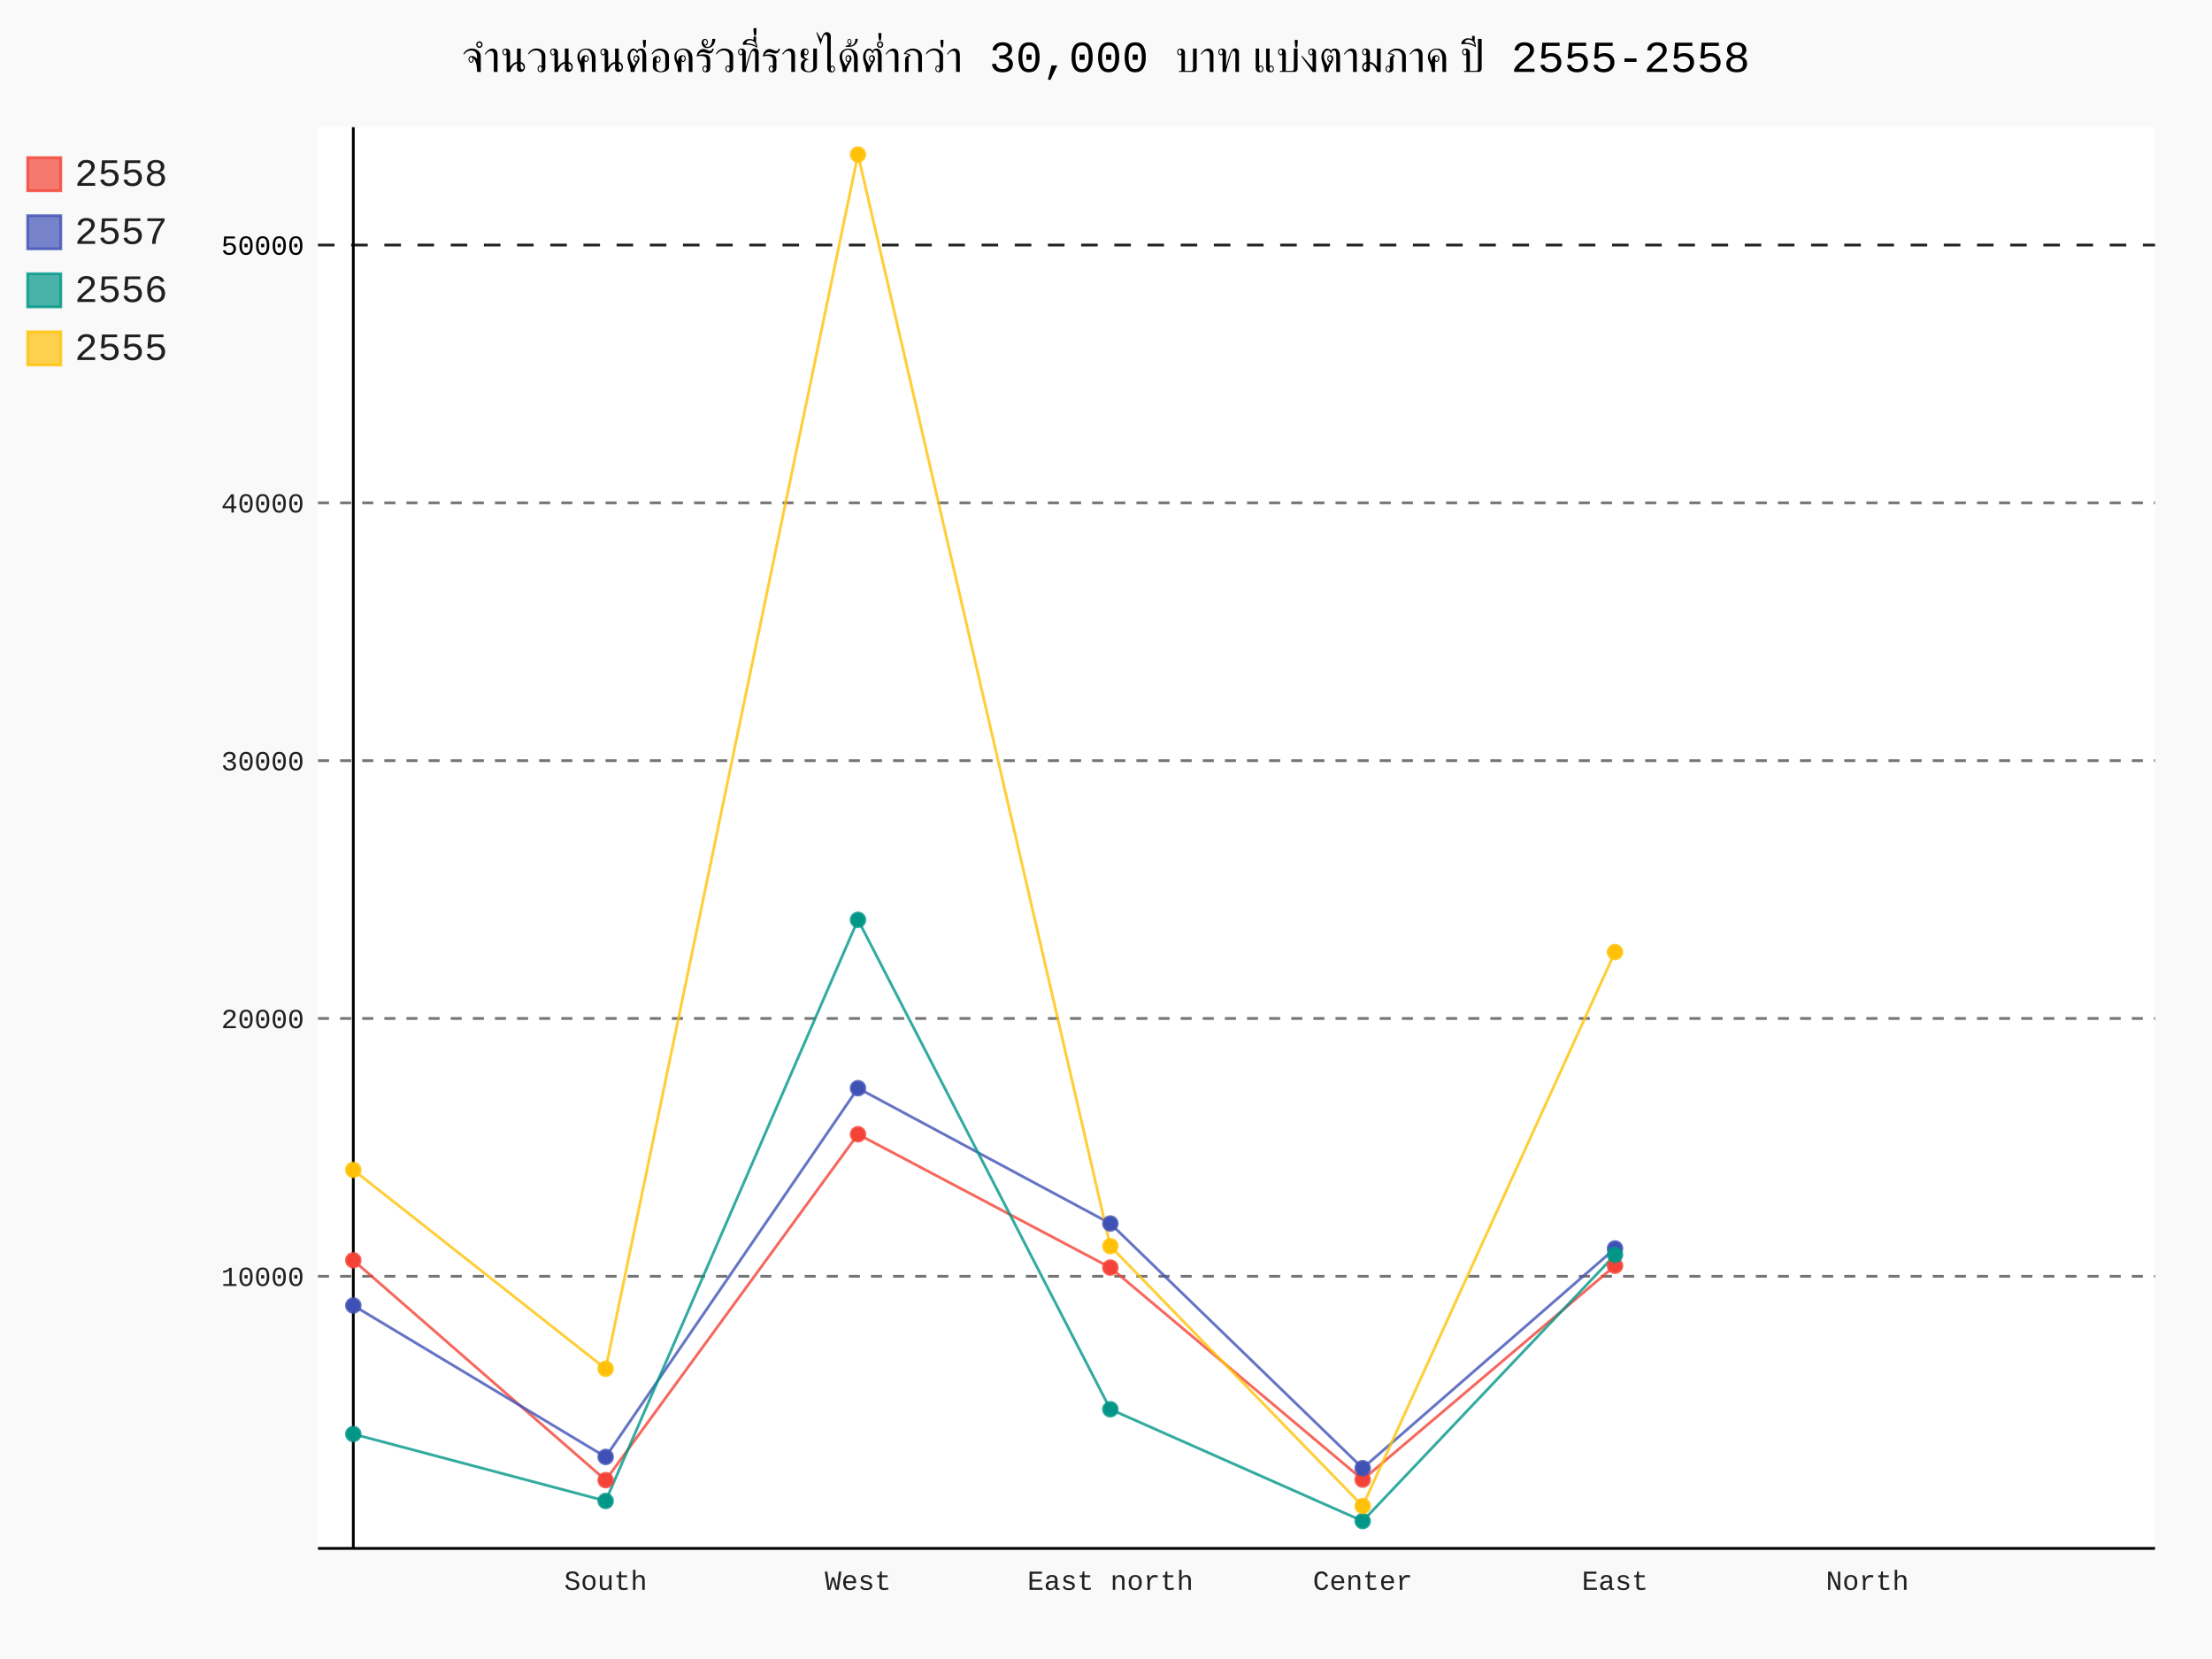
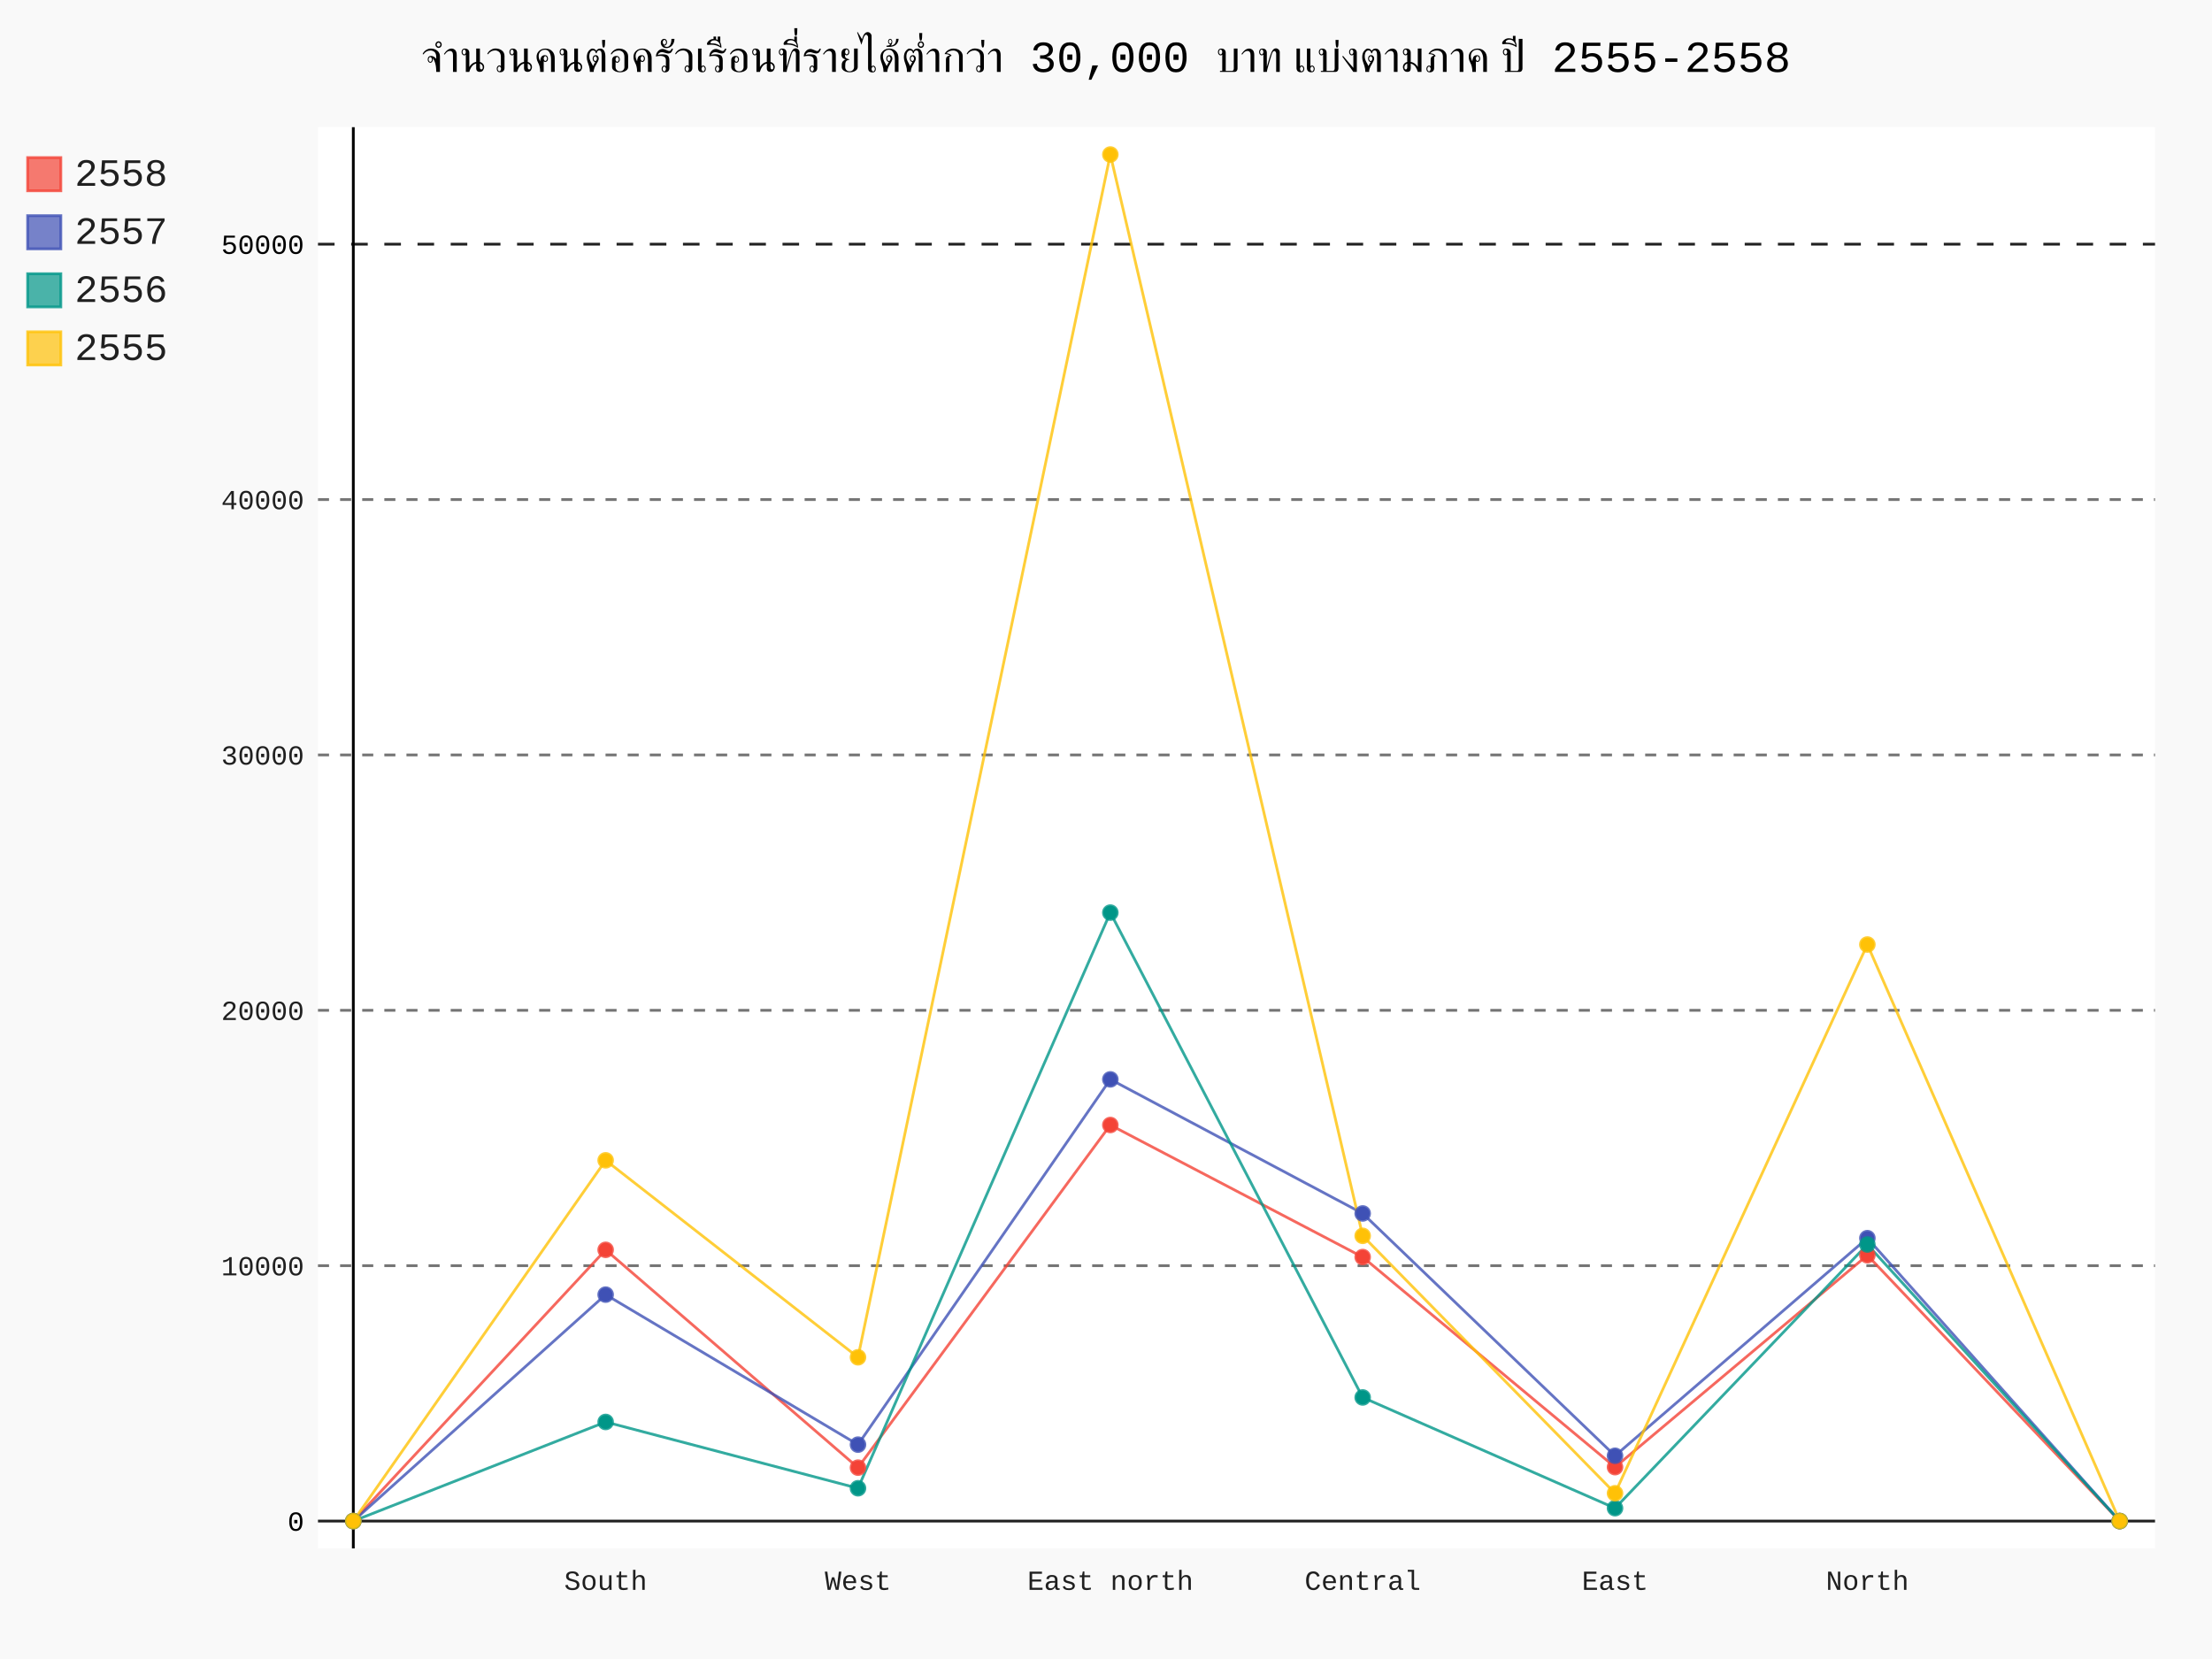
- <svg xmlns="http://www.w3.org/2000/svg" id="chart-7e9adce7-e83e-47bb-bdc2-80f3b8d92373" class="pygal-chart" viewBox="0 0 800 600">
+ <svg xmlns="http://www.w3.org/2000/svg" id="chart-2bc90970-82f2-438a-a82e-4812c8aca048" class="pygal-chart" viewBox="0 0 800 600">
  <defs>
-     <style type="text/css">#chart-7e9adce7-e83e-47bb-bdc2-80f3b8d92373{-webkit-user-select:none;-webkit-font-smoothing:antialiased;font-family:Consolas,"Liberation Mono",Menlo,Courier,monospace}#chart-7e9adce7-e83e-47bb-bdc2-80f3b8d92373 .title{font-family:Consolas,"Liberation Mono",Menlo,Courier,monospace;font-size:16px}#chart-7e9adce7-e83e-47bb-bdc2-80f3b8d92373 .legends .legend text{font-family:Consolas,"Liberation Mono",Menlo,Courier,monospace;font-size:14px}#chart-7e9adce7-e83e-47bb-bdc2-80f3b8d92373 .axis text{font-family:Consolas,"Liberation Mono",Menlo,Courier,monospace;font-size:10px}#chart-7e9adce7-e83e-47bb-bdc2-80f3b8d92373 .axis text.major{font-family:Consolas,"Liberation Mono",Menlo,Courier,monospace;font-size:10px}#chart-7e9adce7-e83e-47bb-bdc2-80f3b8d92373 .text-overlay text.value{font-family:Consolas,"Liberation Mono",Menlo,Courier,monospace;font-size:16px}#chart-7e9adce7-e83e-47bb-bdc2-80f3b8d92373 .text-overlay text.label{font-family:Consolas,"Liberation Mono",Menlo,Courier,monospace;font-size:10px}#chart-7e9adce7-e83e-47bb-bdc2-80f3b8d92373 .tooltip{font-family:Consolas,"Liberation Mono",Menlo,Courier,monospace;font-size:14px}#chart-7e9adce7-e83e-47bb-bdc2-80f3b8d92373 text.no_data{font-family:Consolas,"Liberation Mono",Menlo,Courier,monospace;font-size:64px}
- #chart-7e9adce7-e83e-47bb-bdc2-80f3b8d92373{background-color:rgba(249,249,249,1)}#chart-7e9adce7-e83e-47bb-bdc2-80f3b8d92373 path,#chart-7e9adce7-e83e-47bb-bdc2-80f3b8d92373 line,#chart-7e9adce7-e83e-47bb-bdc2-80f3b8d92373 rect,#chart-7e9adce7-e83e-47bb-bdc2-80f3b8d92373 circle{-webkit-transition:150ms;-moz-transition:150ms;transition:150ms}#chart-7e9adce7-e83e-47bb-bdc2-80f3b8d92373 .graph &gt; .background{fill:rgba(249,249,249,1)}#chart-7e9adce7-e83e-47bb-bdc2-80f3b8d92373 .plot &gt; .background{fill:rgba(255,255,255,1)}#chart-7e9adce7-e83e-47bb-bdc2-80f3b8d92373 .graph{fill:rgba(0,0,0,.87)}#chart-7e9adce7-e83e-47bb-bdc2-80f3b8d92373 text.no_data{fill:rgba(0,0,0,1)}#chart-7e9adce7-e83e-47bb-bdc2-80f3b8d92373 .title{fill:rgba(0,0,0,1)}#chart-7e9adce7-e83e-47bb-bdc2-80f3b8d92373 .legends .legend text{fill:rgba(0,0,0,.87)}#chart-7e9adce7-e83e-47bb-bdc2-80f3b8d92373 .legends .legend:hover text{fill:rgba(0,0,0,1)}#chart-7e9adce7-e83e-47bb-bdc2-80f3b8d92373 .axis .line{stroke:rgba(0,0,0,1)}#chart-7e9adce7-e83e-47bb-bdc2-80f3b8d92373 .axis .guide.line{stroke:rgba(0,0,0,.54)}#chart-7e9adce7-e83e-47bb-bdc2-80f3b8d92373 .axis .major.line{stroke:rgba(0,0,0,.87)}#chart-7e9adce7-e83e-47bb-bdc2-80f3b8d92373 .axis text.major{fill:rgba(0,0,0,1)}#chart-7e9adce7-e83e-47bb-bdc2-80f3b8d92373 .axis.y .guides:hover .guide.line,#chart-7e9adce7-e83e-47bb-bdc2-80f3b8d92373 .line-graph .axis.x .guides:hover .guide.line,#chart-7e9adce7-e83e-47bb-bdc2-80f3b8d92373 .stackedline-graph .axis.x .guides:hover .guide.line,#chart-7e9adce7-e83e-47bb-bdc2-80f3b8d92373 .xy-graph .axis.x .guides:hover .guide.line{stroke:rgba(0,0,0,1)}#chart-7e9adce7-e83e-47bb-bdc2-80f3b8d92373 .axis .guides:hover text{fill:rgba(0,0,0,1)}#chart-7e9adce7-e83e-47bb-bdc2-80f3b8d92373 .reactive{fill-opacity:.7;stroke-opacity:.8}#chart-7e9adce7-e83e-47bb-bdc2-80f3b8d92373 .ci{stroke:rgba(0,0,0,.87)}#chart-7e9adce7-e83e-47bb-bdc2-80f3b8d92373 .reactive.active,#chart-7e9adce7-e83e-47bb-bdc2-80f3b8d92373 .active .reactive{fill-opacity:.8;stroke-opacity:.9;stroke-width:4}#chart-7e9adce7-e83e-47bb-bdc2-80f3b8d92373 .ci .reactive.active{stroke-width:1.5}#chart-7e9adce7-e83e-47bb-bdc2-80f3b8d92373 .series text{fill:rgba(0,0,0,1)}#chart-7e9adce7-e83e-47bb-bdc2-80f3b8d92373 .tooltip rect{fill:rgba(255,255,255,1);stroke:rgba(0,0,0,1);-webkit-transition:opacity 150ms;-moz-transition:opacity 150ms;transition:opacity 150ms}#chart-7e9adce7-e83e-47bb-bdc2-80f3b8d92373 .tooltip .label{fill:rgba(0,0,0,.87)}#chart-7e9adce7-e83e-47bb-bdc2-80f3b8d92373 .tooltip .label{fill:rgba(0,0,0,.87)}#chart-7e9adce7-e83e-47bb-bdc2-80f3b8d92373 .tooltip .legend{font-size:.8em;fill:rgba(0,0,0,.54)}#chart-7e9adce7-e83e-47bb-bdc2-80f3b8d92373 .tooltip .x_label{font-size:.6em;fill:rgba(0,0,0,1)}#chart-7e9adce7-e83e-47bb-bdc2-80f3b8d92373 .tooltip .xlink{font-size:.5em;text-decoration:underline}#chart-7e9adce7-e83e-47bb-bdc2-80f3b8d92373 .tooltip .value{font-size:1.5em}#chart-7e9adce7-e83e-47bb-bdc2-80f3b8d92373 .bound{font-size:.5em}#chart-7e9adce7-e83e-47bb-bdc2-80f3b8d92373 .max-value{font-size:.75em;fill:rgba(0,0,0,.54)}#chart-7e9adce7-e83e-47bb-bdc2-80f3b8d92373 .map-element{fill:rgba(255,255,255,1);stroke:rgba(0,0,0,.54) !important}#chart-7e9adce7-e83e-47bb-bdc2-80f3b8d92373 .map-element .reactive{fill-opacity:inherit;stroke-opacity:inherit}#chart-7e9adce7-e83e-47bb-bdc2-80f3b8d92373 .color-0,#chart-7e9adce7-e83e-47bb-bdc2-80f3b8d92373 .color-0 a:visited{stroke:#F44336;fill:#F44336}#chart-7e9adce7-e83e-47bb-bdc2-80f3b8d92373 .color-1,#chart-7e9adce7-e83e-47bb-bdc2-80f3b8d92373 .color-1 a:visited{stroke:#3F51B5;fill:#3F51B5}#chart-7e9adce7-e83e-47bb-bdc2-80f3b8d92373 .color-2,#chart-7e9adce7-e83e-47bb-bdc2-80f3b8d92373 .color-2 a:visited{stroke:#009688;fill:#009688}#chart-7e9adce7-e83e-47bb-bdc2-80f3b8d92373 .color-3,#chart-7e9adce7-e83e-47bb-bdc2-80f3b8d92373 .color-3 a:visited{stroke:#FFC107;fill:#FFC107}#chart-7e9adce7-e83e-47bb-bdc2-80f3b8d92373 .text-overlay .color-0 text{fill:black}#chart-7e9adce7-e83e-47bb-bdc2-80f3b8d92373 .text-overlay .color-1 text{fill:black}#chart-7e9adce7-e83e-47bb-bdc2-80f3b8d92373 .text-overlay .color-2 text{fill:black}#chart-7e9adce7-e83e-47bb-bdc2-80f3b8d92373 .text-overlay .color-3 text{fill:black}
- #chart-7e9adce7-e83e-47bb-bdc2-80f3b8d92373 text.no_data{text-anchor:middle}#chart-7e9adce7-e83e-47bb-bdc2-80f3b8d92373 .guide.line{fill:none}#chart-7e9adce7-e83e-47bb-bdc2-80f3b8d92373 .centered{text-anchor:middle}#chart-7e9adce7-e83e-47bb-bdc2-80f3b8d92373 .title{text-anchor:middle}#chart-7e9adce7-e83e-47bb-bdc2-80f3b8d92373 .legends .legend text{fill-opacity:1}#chart-7e9adce7-e83e-47bb-bdc2-80f3b8d92373 .axis.x text{text-anchor:middle}#chart-7e9adce7-e83e-47bb-bdc2-80f3b8d92373 .axis.x:not(.web) text[transform]{text-anchor:start}#chart-7e9adce7-e83e-47bb-bdc2-80f3b8d92373 .axis.x:not(.web) text[transform].backwards{text-anchor:end}#chart-7e9adce7-e83e-47bb-bdc2-80f3b8d92373 .axis.y text{text-anchor:end}#chart-7e9adce7-e83e-47bb-bdc2-80f3b8d92373 .axis.y text[transform].backwards{text-anchor:start}#chart-7e9adce7-e83e-47bb-bdc2-80f3b8d92373 .axis.y2 text{text-anchor:start}#chart-7e9adce7-e83e-47bb-bdc2-80f3b8d92373 .axis.y2 text[transform].backwards{text-anchor:end}#chart-7e9adce7-e83e-47bb-bdc2-80f3b8d92373 .axis .guide.line{stroke-dasharray:4,4}#chart-7e9adce7-e83e-47bb-bdc2-80f3b8d92373 .axis .major.guide.line{stroke-dasharray:6,6}#chart-7e9adce7-e83e-47bb-bdc2-80f3b8d92373 .horizontal .axis.y .guide.line,#chart-7e9adce7-e83e-47bb-bdc2-80f3b8d92373 .horizontal .axis.y2 .guide.line,#chart-7e9adce7-e83e-47bb-bdc2-80f3b8d92373 .vertical .axis.x .guide.line{opacity:0}#chart-7e9adce7-e83e-47bb-bdc2-80f3b8d92373 .horizontal .axis.always_show .guide.line,#chart-7e9adce7-e83e-47bb-bdc2-80f3b8d92373 .vertical .axis.always_show .guide.line{opacity:1 !important}#chart-7e9adce7-e83e-47bb-bdc2-80f3b8d92373 .axis.y .guides:hover .guide.line,#chart-7e9adce7-e83e-47bb-bdc2-80f3b8d92373 .axis.y2 .guides:hover .guide.line,#chart-7e9adce7-e83e-47bb-bdc2-80f3b8d92373 .axis.x .guides:hover .guide.line{opacity:1}#chart-7e9adce7-e83e-47bb-bdc2-80f3b8d92373 .axis .guides:hover text{opacity:1}#chart-7e9adce7-e83e-47bb-bdc2-80f3b8d92373 .nofill{fill:none}#chart-7e9adce7-e83e-47bb-bdc2-80f3b8d92373 .subtle-fill{fill-opacity:.2}#chart-7e9adce7-e83e-47bb-bdc2-80f3b8d92373 .dot{stroke-width:1px;fill-opacity:1}#chart-7e9adce7-e83e-47bb-bdc2-80f3b8d92373 .dot.active{stroke-width:5px}#chart-7e9adce7-e83e-47bb-bdc2-80f3b8d92373 .dot.negative{fill:transparent}#chart-7e9adce7-e83e-47bb-bdc2-80f3b8d92373 text,#chart-7e9adce7-e83e-47bb-bdc2-80f3b8d92373 tspan{stroke:none !important}#chart-7e9adce7-e83e-47bb-bdc2-80f3b8d92373 .series text.active{opacity:1}#chart-7e9adce7-e83e-47bb-bdc2-80f3b8d92373 .tooltip rect{fill-opacity:.95;stroke-width:.5}#chart-7e9adce7-e83e-47bb-bdc2-80f3b8d92373 .tooltip text{fill-opacity:1}#chart-7e9adce7-e83e-47bb-bdc2-80f3b8d92373 .showable{visibility:hidden}#chart-7e9adce7-e83e-47bb-bdc2-80f3b8d92373 .showable.shown{visibility:visible}#chart-7e9adce7-e83e-47bb-bdc2-80f3b8d92373 .gauge-background{fill:rgba(229,229,229,1);stroke:none}#chart-7e9adce7-e83e-47bb-bdc2-80f3b8d92373 .bg-lines{stroke:rgba(249,249,249,1);stroke-width:2px}</style>
+     <style type="text/css">#chart-2bc90970-82f2-438a-a82e-4812c8aca048{-webkit-user-select:none;-webkit-font-smoothing:antialiased;font-family:Consolas,"Liberation Mono",Menlo,Courier,monospace}#chart-2bc90970-82f2-438a-a82e-4812c8aca048 .title{font-family:Consolas,"Liberation Mono",Menlo,Courier,monospace;font-size:16px}#chart-2bc90970-82f2-438a-a82e-4812c8aca048 .legends .legend text{font-family:Consolas,"Liberation Mono",Menlo,Courier,monospace;font-size:14px}#chart-2bc90970-82f2-438a-a82e-4812c8aca048 .axis text{font-family:Consolas,"Liberation Mono",Menlo,Courier,monospace;font-size:10px}#chart-2bc90970-82f2-438a-a82e-4812c8aca048 .axis text.major{font-family:Consolas,"Liberation Mono",Menlo,Courier,monospace;font-size:10px}#chart-2bc90970-82f2-438a-a82e-4812c8aca048 .text-overlay text.value{font-family:Consolas,"Liberation Mono",Menlo,Courier,monospace;font-size:16px}#chart-2bc90970-82f2-438a-a82e-4812c8aca048 .text-overlay text.label{font-family:Consolas,"Liberation Mono",Menlo,Courier,monospace;font-size:10px}#chart-2bc90970-82f2-438a-a82e-4812c8aca048 .tooltip{font-family:Consolas,"Liberation Mono",Menlo,Courier,monospace;font-size:14px}#chart-2bc90970-82f2-438a-a82e-4812c8aca048 text.no_data{font-family:Consolas,"Liberation Mono",Menlo,Courier,monospace;font-size:64px}
+ #chart-2bc90970-82f2-438a-a82e-4812c8aca048{background-color:rgba(249,249,249,1)}#chart-2bc90970-82f2-438a-a82e-4812c8aca048 path,#chart-2bc90970-82f2-438a-a82e-4812c8aca048 line,#chart-2bc90970-82f2-438a-a82e-4812c8aca048 rect,#chart-2bc90970-82f2-438a-a82e-4812c8aca048 circle{-webkit-transition:150ms;-moz-transition:150ms;transition:150ms}#chart-2bc90970-82f2-438a-a82e-4812c8aca048 .graph &gt; .background{fill:rgba(249,249,249,1)}#chart-2bc90970-82f2-438a-a82e-4812c8aca048 .plot &gt; .background{fill:rgba(255,255,255,1)}#chart-2bc90970-82f2-438a-a82e-4812c8aca048 .graph{fill:rgba(0,0,0,.87)}#chart-2bc90970-82f2-438a-a82e-4812c8aca048 text.no_data{fill:rgba(0,0,0,1)}#chart-2bc90970-82f2-438a-a82e-4812c8aca048 .title{fill:rgba(0,0,0,1)}#chart-2bc90970-82f2-438a-a82e-4812c8aca048 .legends .legend text{fill:rgba(0,0,0,.87)}#chart-2bc90970-82f2-438a-a82e-4812c8aca048 .legends .legend:hover text{fill:rgba(0,0,0,1)}#chart-2bc90970-82f2-438a-a82e-4812c8aca048 .axis .line{stroke:rgba(0,0,0,1)}#chart-2bc90970-82f2-438a-a82e-4812c8aca048 .axis .guide.line{stroke:rgba(0,0,0,.54)}#chart-2bc90970-82f2-438a-a82e-4812c8aca048 .axis .major.line{stroke:rgba(0,0,0,.87)}#chart-2bc90970-82f2-438a-a82e-4812c8aca048 .axis text.major{fill:rgba(0,0,0,1)}#chart-2bc90970-82f2-438a-a82e-4812c8aca048 .axis.y .guides:hover .guide.line,#chart-2bc90970-82f2-438a-a82e-4812c8aca048 .line-graph .axis.x .guides:hover .guide.line,#chart-2bc90970-82f2-438a-a82e-4812c8aca048 .stackedline-graph .axis.x .guides:hover .guide.line,#chart-2bc90970-82f2-438a-a82e-4812c8aca048 .xy-graph .axis.x .guides:hover .guide.line{stroke:rgba(0,0,0,1)}#chart-2bc90970-82f2-438a-a82e-4812c8aca048 .axis .guides:hover text{fill:rgba(0,0,0,1)}#chart-2bc90970-82f2-438a-a82e-4812c8aca048 .reactive{fill-opacity:.7;stroke-opacity:.8}#chart-2bc90970-82f2-438a-a82e-4812c8aca048 .ci{stroke:rgba(0,0,0,.87)}#chart-2bc90970-82f2-438a-a82e-4812c8aca048 .reactive.active,#chart-2bc90970-82f2-438a-a82e-4812c8aca048 .active .reactive{fill-opacity:.8;stroke-opacity:.9;stroke-width:4}#chart-2bc90970-82f2-438a-a82e-4812c8aca048 .ci .reactive.active{stroke-width:1.5}#chart-2bc90970-82f2-438a-a82e-4812c8aca048 .series text{fill:rgba(0,0,0,1)}#chart-2bc90970-82f2-438a-a82e-4812c8aca048 .tooltip rect{fill:rgba(255,255,255,1);stroke:rgba(0,0,0,1);-webkit-transition:opacity 150ms;-moz-transition:opacity 150ms;transition:opacity 150ms}#chart-2bc90970-82f2-438a-a82e-4812c8aca048 .tooltip .label{fill:rgba(0,0,0,.87)}#chart-2bc90970-82f2-438a-a82e-4812c8aca048 .tooltip .label{fill:rgba(0,0,0,.87)}#chart-2bc90970-82f2-438a-a82e-4812c8aca048 .tooltip .legend{font-size:.8em;fill:rgba(0,0,0,.54)}#chart-2bc90970-82f2-438a-a82e-4812c8aca048 .tooltip .x_label{font-size:.6em;fill:rgba(0,0,0,1)}#chart-2bc90970-82f2-438a-a82e-4812c8aca048 .tooltip .xlink{font-size:.5em;text-decoration:underline}#chart-2bc90970-82f2-438a-a82e-4812c8aca048 .tooltip .value{font-size:1.5em}#chart-2bc90970-82f2-438a-a82e-4812c8aca048 .bound{font-size:.5em}#chart-2bc90970-82f2-438a-a82e-4812c8aca048 .max-value{font-size:.75em;fill:rgba(0,0,0,.54)}#chart-2bc90970-82f2-438a-a82e-4812c8aca048 .map-element{fill:rgba(255,255,255,1);stroke:rgba(0,0,0,.54) !important}#chart-2bc90970-82f2-438a-a82e-4812c8aca048 .map-element .reactive{fill-opacity:inherit;stroke-opacity:inherit}#chart-2bc90970-82f2-438a-a82e-4812c8aca048 .color-0,#chart-2bc90970-82f2-438a-a82e-4812c8aca048 .color-0 a:visited{stroke:#F44336;fill:#F44336}#chart-2bc90970-82f2-438a-a82e-4812c8aca048 .color-1,#chart-2bc90970-82f2-438a-a82e-4812c8aca048 .color-1 a:visited{stroke:#3F51B5;fill:#3F51B5}#chart-2bc90970-82f2-438a-a82e-4812c8aca048 .color-2,#chart-2bc90970-82f2-438a-a82e-4812c8aca048 .color-2 a:visited{stroke:#009688;fill:#009688}#chart-2bc90970-82f2-438a-a82e-4812c8aca048 .color-3,#chart-2bc90970-82f2-438a-a82e-4812c8aca048 .color-3 a:visited{stroke:#FFC107;fill:#FFC107}#chart-2bc90970-82f2-438a-a82e-4812c8aca048 .text-overlay .color-0 text{fill:black}#chart-2bc90970-82f2-438a-a82e-4812c8aca048 .text-overlay .color-1 text{fill:black}#chart-2bc90970-82f2-438a-a82e-4812c8aca048 .text-overlay .color-2 text{fill:black}#chart-2bc90970-82f2-438a-a82e-4812c8aca048 .text-overlay .color-3 text{fill:black}
+ #chart-2bc90970-82f2-438a-a82e-4812c8aca048 text.no_data{text-anchor:middle}#chart-2bc90970-82f2-438a-a82e-4812c8aca048 .guide.line{fill:none}#chart-2bc90970-82f2-438a-a82e-4812c8aca048 .centered{text-anchor:middle}#chart-2bc90970-82f2-438a-a82e-4812c8aca048 .title{text-anchor:middle}#chart-2bc90970-82f2-438a-a82e-4812c8aca048 .legends .legend text{fill-opacity:1}#chart-2bc90970-82f2-438a-a82e-4812c8aca048 .axis.x text{text-anchor:middle}#chart-2bc90970-82f2-438a-a82e-4812c8aca048 .axis.x:not(.web) text[transform]{text-anchor:start}#chart-2bc90970-82f2-438a-a82e-4812c8aca048 .axis.x:not(.web) text[transform].backwards{text-anchor:end}#chart-2bc90970-82f2-438a-a82e-4812c8aca048 .axis.y text{text-anchor:end}#chart-2bc90970-82f2-438a-a82e-4812c8aca048 .axis.y text[transform].backwards{text-anchor:start}#chart-2bc90970-82f2-438a-a82e-4812c8aca048 .axis.y2 text{text-anchor:start}#chart-2bc90970-82f2-438a-a82e-4812c8aca048 .axis.y2 text[transform].backwards{text-anchor:end}#chart-2bc90970-82f2-438a-a82e-4812c8aca048 .axis .guide.line{stroke-dasharray:4,4}#chart-2bc90970-82f2-438a-a82e-4812c8aca048 .axis .major.guide.line{stroke-dasharray:6,6}#chart-2bc90970-82f2-438a-a82e-4812c8aca048 .horizontal .axis.y .guide.line,#chart-2bc90970-82f2-438a-a82e-4812c8aca048 .horizontal .axis.y2 .guide.line,#chart-2bc90970-82f2-438a-a82e-4812c8aca048 .vertical .axis.x .guide.line{opacity:0}#chart-2bc90970-82f2-438a-a82e-4812c8aca048 .horizontal .axis.always_show .guide.line,#chart-2bc90970-82f2-438a-a82e-4812c8aca048 .vertical .axis.always_show .guide.line{opacity:1 !important}#chart-2bc90970-82f2-438a-a82e-4812c8aca048 .axis.y .guides:hover .guide.line,#chart-2bc90970-82f2-438a-a82e-4812c8aca048 .axis.y2 .guides:hover .guide.line,#chart-2bc90970-82f2-438a-a82e-4812c8aca048 .axis.x .guides:hover .guide.line{opacity:1}#chart-2bc90970-82f2-438a-a82e-4812c8aca048 .axis .guides:hover text{opacity:1}#chart-2bc90970-82f2-438a-a82e-4812c8aca048 .nofill{fill:none}#chart-2bc90970-82f2-438a-a82e-4812c8aca048 .subtle-fill{fill-opacity:.2}#chart-2bc90970-82f2-438a-a82e-4812c8aca048 .dot{stroke-width:1px;fill-opacity:1}#chart-2bc90970-82f2-438a-a82e-4812c8aca048 .dot.active{stroke-width:5px}#chart-2bc90970-82f2-438a-a82e-4812c8aca048 .dot.negative{fill:transparent}#chart-2bc90970-82f2-438a-a82e-4812c8aca048 text,#chart-2bc90970-82f2-438a-a82e-4812c8aca048 tspan{stroke:none !important}#chart-2bc90970-82f2-438a-a82e-4812c8aca048 .series text.active{opacity:1}#chart-2bc90970-82f2-438a-a82e-4812c8aca048 .tooltip rect{fill-opacity:.95;stroke-width:.5}#chart-2bc90970-82f2-438a-a82e-4812c8aca048 .tooltip text{fill-opacity:1}#chart-2bc90970-82f2-438a-a82e-4812c8aca048 .showable{visibility:hidden}#chart-2bc90970-82f2-438a-a82e-4812c8aca048 .showable.shown{visibility:visible}#chart-2bc90970-82f2-438a-a82e-4812c8aca048 .gauge-background{fill:rgba(229,229,229,1);stroke:none}#chart-2bc90970-82f2-438a-a82e-4812c8aca048 .bg-lines{stroke:rgba(249,249,249,1);stroke-width:2px}</style>
  </defs>
  <g class="graph line-graph vertical">
    <rect class="background" height="600" width="800" x="0" y="0" />
    <g class="plot" transform="translate(115, 46)">
      <rect class="background" height="514" width="664.4" x="0" y="0" />
      <g class="axis y always_show">
-         <path class="line" d="M0 514 h664.4" />
-         <g class="guides">
-           <path class="guide line" d="M0 415.583 h664.4" />
-           <text class="" x="-5" y="419.083">10000</text>
-         </g>
-         <g class="guides">
-           <path class="guide line" d="M0 322.343 h664.4" />
-           <text class="" x="-5" y="325.843">20000</text>
-         </g>
-         <g class="guides">
-           <path class="guide line" d="M0 229.102 h664.4" />
-           <text class="" x="-5" y="232.602">30000</text>
-         </g>
-         <g class="guides">
-           <path class="guide line" d="M0 135.862 h664.4" />
-           <text class="" x="-5" y="139.362">40000</text>
-         </g>
-         <g class="guides">
-           <path class="major guide line" d="M0 42.621 h664.4" />
-           <text class="major" x="-5" y="46.121">50000</text>
+         <g class="guides">
+           <path class="axis major line" d="M0 504.115 h664.4" />
+           <text class="major" x="-5" y="507.615">0</text>
+         </g>
+         <g class="guides">
+           <path class="guide line" d="M0 411.755 h664.4" />
+           <text class="" x="-5" y="415.255">10000</text>
+         </g>
+         <g class="guides">
+           <path class="guide line" d="M0 319.394 h664.4" />
+           <text class="" x="-5" y="322.894">20000</text>
+         </g>
+         <g class="guides">
+           <path class="guide line" d="M0 227.034 h664.4" />
+           <text class="" x="-5" y="230.534">30000</text>
+         </g>
+         <g class="guides">
+           <path class="guide line" d="M0 134.673 h664.4" />
+           <text class="" x="-5" y="138.173">40000</text>
+         </g>
+         <g class="guides">
+           <path class="major guide line" d="M0 42.312 h664.4" />
+           <text class="major" x="-5" y="45.812">50000</text>
        </g>
      </g>
      <g class="axis x">
        <g class="guides">
          <path class="line" d="M12.777 0 v514" />
          <text class="" x="12.777" y="529.0" />
        </g>
        <g class="guides">
          <path class="guide line" d="M104.041 0 v514" />
          <text class="" x="104.041" y="529.0">South</text>
        </g>
        <g class="guides">
          <path class="guide line" d="M195.304 0 v514" />
          <text class="" x="195.304" y="529.0">West</text>
        </g>
        <g class="guides">
          <path class="guide line" d="M286.568 0 v514" />
          <text class="" x="286.568" y="529.0">East north</text>
        </g>
        <g class="guides">
          <path class="guide line" d="M377.832 0 v514" />
-           <text class="" x="377.832" y="529.0">Center</text>
+           <text class="" x="377.832" y="529.0">Central</text>
        </g>
        <g class="guides">
          <path class="guide line" d="M469.096 0 v514" />
          <text class="" x="469.096" y="529.0">East</text>
        </g>
        <g class="guides">
          <path class="guide line" d="M560.359 0 v514" />
          <text class="" x="560.359" y="529.0">North</text>
        </g>
        <g class="guides">
          <path class="guide line" d="M651.623 0 v514" />
          <text class="" x="651.623" y="529.0" />
        </g>
      </g>
      <g class="series serie-0 color-0">
-         <path class="line reactive nofill" d="M12.777 409.793 L104.041 489.318 195.304 364.217 286.568 412.432 377.832 489.132 469.096 411.77" />
+         <path class="line reactive nofill" d="M12.777 504.115 L104.041 406.019 195.304 484.794 286.568 360.873 377.832 408.633 469.096 484.609 560.359 407.977 651.623 504.115" />
      </g>
      <g class="series serie-1 color-1">
-         <path class="line reactive nofill" d="M12.777 426.148 L104.041 480.917 195.304 347.555 286.568 396.506 377.832 484.982 469.096 405.532" />
+         <path class="line reactive nofill" d="M12.777 504.115 L104.041 422.219 195.304 476.472 286.568 344.369 377.832 392.858 469.096 480.499 560.359 401.798 651.623 504.115" />
      </g>
      <g class="series serie-2 color-2">
-         <path class="line reactive nofill" d="M12.777 472.637 L104.041 496.843 195.304 286.669 286.568 463.686 377.832 504.115 469.096 407.845" />
+         <path class="line reactive nofill" d="M12.777 504.115 L104.041 468.27 195.304 492.247 286.568 284.057 377.832 459.404 469.096 499.451 560.359 404.089 651.623 504.115" />
      </g>
      <g class="series serie-3 color-3">
-         <path class="line reactive nofill" d="M12.777 377.112 L104.041 449.029 195.304 9.885 286.568 404.684 377.832 498.67 469.096 298.324" />
+         <path class="line reactive nofill" d="M12.777 504.115 L104.041 373.647 195.304 444.885 286.568 9.885 377.832 400.958 469.096 494.057 560.359 295.602 651.623 504.115" />
      </g>
    </g>
    <g class="titles">
-       <text class="title plot_title" x="400.0" y="26"> จำนวนคนต่อครัวที่รายได้ต่ำกว่า 30,000 บาท แบ่งตามภาค ปี 2555-2558</text>
+       <text class="title plot_title" x="400.0" y="26"> จำนวนคนต่อครัวเรือนที่รายได้ต่ำกว่า 30,000 บาท แบ่งตามภาค ปี 2555-2558</text>
    </g>
    <g class="plot overlay" transform="translate(115, 46)">
      <g class="series serie-0 color-0">
        <g class="dots">
-           <circle class="dot reactive tooltip-trigger" cx="12.777" cy="409.793" r="2.5" />
-         </g>
-         <g class="dots">
-           <circle class="dot reactive tooltip-trigger" cx="104.041" cy="489.318" r="2.5" />
-         </g>
-         <g class="dots">
-           <circle class="dot reactive tooltip-trigger" cx="195.304" cy="364.217" r="2.5" />
-         </g>
-         <g class="dots">
-           <circle class="dot reactive tooltip-trigger" cx="286.568" cy="412.432" r="2.5" />
-         </g>
-         <g class="dots">
-           <circle class="dot reactive tooltip-trigger" cx="377.832" cy="489.132" r="2.5" />
-         </g>
-         <g class="dots">
-           <circle class="dot reactive tooltip-trigger" cx="469.096" cy="411.77" r="2.5" />
+           <circle class="dot reactive tooltip-trigger" cx="12.777" cy="504.115" r="2.5" />
+         </g>
+         <g class="dots">
+           <circle class="dot reactive tooltip-trigger" cx="104.041" cy="406.019" r="2.5" />
+         </g>
+         <g class="dots">
+           <circle class="dot reactive tooltip-trigger" cx="195.304" cy="484.794" r="2.5" />
+         </g>
+         <g class="dots">
+           <circle class="dot reactive tooltip-trigger" cx="286.568" cy="360.873" r="2.5" />
+         </g>
+         <g class="dots">
+           <circle class="dot reactive tooltip-trigger" cx="377.832" cy="408.633" r="2.5" />
+         </g>
+         <g class="dots">
+           <circle class="dot reactive tooltip-trigger" cx="469.096" cy="484.609" r="2.5" />
+         </g>
+         <g class="dots">
+           <circle class="dot reactive tooltip-trigger" cx="560.359" cy="407.977" r="2.5" />
+         </g>
+         <g class="dots">
+           <circle class="dot reactive tooltip-trigger" cx="651.623" cy="504.115" r="2.5" />
        </g>
      </g>
      <g class="series serie-1 color-1">
        <g class="dots">
-           <circle class="dot reactive tooltip-trigger" cx="12.777" cy="426.148" r="2.5" />
-         </g>
-         <g class="dots">
-           <circle class="dot reactive tooltip-trigger" cx="104.041" cy="480.917" r="2.5" />
-         </g>
-         <g class="dots">
-           <circle class="dot reactive tooltip-trigger" cx="195.304" cy="347.555" r="2.5" />
-         </g>
-         <g class="dots">
-           <circle class="dot reactive tooltip-trigger" cx="286.568" cy="396.506" r="2.5" />
-         </g>
-         <g class="dots">
-           <circle class="dot reactive tooltip-trigger" cx="377.832" cy="484.982" r="2.5" />
-         </g>
-         <g class="dots">
-           <circle class="dot reactive tooltip-trigger" cx="469.096" cy="405.532" r="2.5" />
+           <circle class="dot reactive tooltip-trigger" cx="12.777" cy="504.115" r="2.5" />
+         </g>
+         <g class="dots">
+           <circle class="dot reactive tooltip-trigger" cx="104.041" cy="422.219" r="2.5" />
+         </g>
+         <g class="dots">
+           <circle class="dot reactive tooltip-trigger" cx="195.304" cy="476.472" r="2.5" />
+         </g>
+         <g class="dots">
+           <circle class="dot reactive tooltip-trigger" cx="286.568" cy="344.369" r="2.5" />
+         </g>
+         <g class="dots">
+           <circle class="dot reactive tooltip-trigger" cx="377.832" cy="392.858" r="2.5" />
+         </g>
+         <g class="dots">
+           <circle class="dot reactive tooltip-trigger" cx="469.096" cy="480.499" r="2.5" />
+         </g>
+         <g class="dots">
+           <circle class="dot reactive tooltip-trigger" cx="560.359" cy="401.798" r="2.5" />
+         </g>
+         <g class="dots">
+           <circle class="dot reactive tooltip-trigger" cx="651.623" cy="504.115" r="2.5" />
        </g>
      </g>
      <g class="series serie-2 color-2">
        <g class="dots">
-           <circle class="dot reactive tooltip-trigger" cx="12.777" cy="472.637" r="2.5" />
-         </g>
-         <g class="dots">
-           <circle class="dot reactive tooltip-trigger" cx="104.041" cy="496.843" r="2.5" />
-         </g>
-         <g class="dots">
-           <circle class="dot reactive tooltip-trigger" cx="195.304" cy="286.669" r="2.5" />
-         </g>
-         <g class="dots">
-           <circle class="dot reactive tooltip-trigger" cx="286.568" cy="463.686" r="2.5" />
-         </g>
-         <g class="dots">
-           <circle class="dot reactive tooltip-trigger" cx="377.832" cy="504.115" r="2.5" />
-         </g>
-         <g class="dots">
-           <circle class="dot reactive tooltip-trigger" cx="469.096" cy="407.845" r="2.5" />
+           <circle class="dot reactive tooltip-trigger" cx="12.777" cy="504.115" r="2.5" />
+         </g>
+         <g class="dots">
+           <circle class="dot reactive tooltip-trigger" cx="104.041" cy="468.27" r="2.5" />
+         </g>
+         <g class="dots">
+           <circle class="dot reactive tooltip-trigger" cx="195.304" cy="492.247" r="2.5" />
+         </g>
+         <g class="dots">
+           <circle class="dot reactive tooltip-trigger" cx="286.568" cy="284.057" r="2.5" />
+         </g>
+         <g class="dots">
+           <circle class="dot reactive tooltip-trigger" cx="377.832" cy="459.404" r="2.5" />
+         </g>
+         <g class="dots">
+           <circle class="dot reactive tooltip-trigger" cx="469.096" cy="499.451" r="2.5" />
+         </g>
+         <g class="dots">
+           <circle class="dot reactive tooltip-trigger" cx="560.359" cy="404.089" r="2.5" />
+         </g>
+         <g class="dots">
+           <circle class="dot reactive tooltip-trigger" cx="651.623" cy="504.115" r="2.5" />
        </g>
      </g>
      <g class="series serie-3 color-3">
        <g class="dots">
-           <circle class="dot reactive tooltip-trigger" cx="12.777" cy="377.112" r="2.5" />
-         </g>
-         <g class="dots">
-           <circle class="dot reactive tooltip-trigger" cx="104.041" cy="449.029" r="2.5" />
-         </g>
-         <g class="dots">
-           <circle class="dot reactive tooltip-trigger" cx="195.304" cy="9.885" r="2.5" />
-         </g>
-         <g class="dots">
-           <circle class="dot reactive tooltip-trigger" cx="286.568" cy="404.684" r="2.5" />
-         </g>
-         <g class="dots">
-           <circle class="dot reactive tooltip-trigger" cx="377.832" cy="498.67" r="2.5" />
-         </g>
-         <g class="dots">
-           <circle class="dot reactive tooltip-trigger" cx="469.096" cy="298.324" r="2.5" />
+           <circle class="dot reactive tooltip-trigger" cx="12.777" cy="504.115" r="2.5" />
+         </g>
+         <g class="dots">
+           <circle class="dot reactive tooltip-trigger" cx="104.041" cy="373.647" r="2.5" />
+         </g>
+         <g class="dots">
+           <circle class="dot reactive tooltip-trigger" cx="195.304" cy="444.885" r="2.5" />
+         </g>
+         <g class="dots">
+           <circle class="dot reactive tooltip-trigger" cx="286.568" cy="9.885" r="2.5" />
+         </g>
+         <g class="dots">
+           <circle class="dot reactive tooltip-trigger" cx="377.832" cy="400.958" r="2.5" />
+         </g>
+         <g class="dots">
+           <circle class="dot reactive tooltip-trigger" cx="469.096" cy="494.057" r="2.5" />
+         </g>
+         <g class="dots">
+           <circle class="dot reactive tooltip-trigger" cx="560.359" cy="295.602" r="2.5" />
+         </g>
+         <g class="dots">
+           <circle class="dot reactive tooltip-trigger" cx="651.623" cy="504.115" r="2.5" />
        </g>
      </g>
    </g>
    <g class="plot text-overlay" transform="translate(115, 46)">
      <g class="series serie-0 color-0" />
      <g class="series serie-1 color-1" />
      <g class="series serie-2 color-2" />
      <g class="series serie-3 color-3" />
    </g>
    <g class="plot tooltip-overlay" transform="translate(115, 46)">
      <g class="tooltip" style="opacity: 0" transform="translate(0 0)">
        <rect class="tooltip-box" height="0" rx="0" ry="0" width="0" />
        <g class="text" />
      </g>
    </g>
    <g class="legends" transform="translate(10, 56)">
      <g class="legend reactive activate-serie" id="activate-serie-0">
        <rect class="color-0 reactive" height="12" width="12" x="0.0" y="1.0" />
        <text x="17.0" y="11.2">2558</text>
      </g>
      <g class="legend reactive activate-serie" id="activate-serie-1">
        <rect class="color-1 reactive" height="12" width="12" x="0.0" y="22.0" />
        <text x="17.0" y="32.2">2557</text>
      </g>
      <g class="legend reactive activate-serie" id="activate-serie-2">
        <rect class="color-2 reactive" height="12" width="12" x="0.0" y="43.0" />
        <text x="17.0" y="53.2">2556</text>
      </g>
      <g class="legend reactive activate-serie" id="activate-serie-3">
        <rect class="color-3 reactive" height="12" width="12" x="0.0" y="64.0" />
        <text x="17.0" y="74.2">2555</text>
      </g>
    </g>
    <g class="legends" transform="translate(790, 56)" />
  </g>
</svg>
